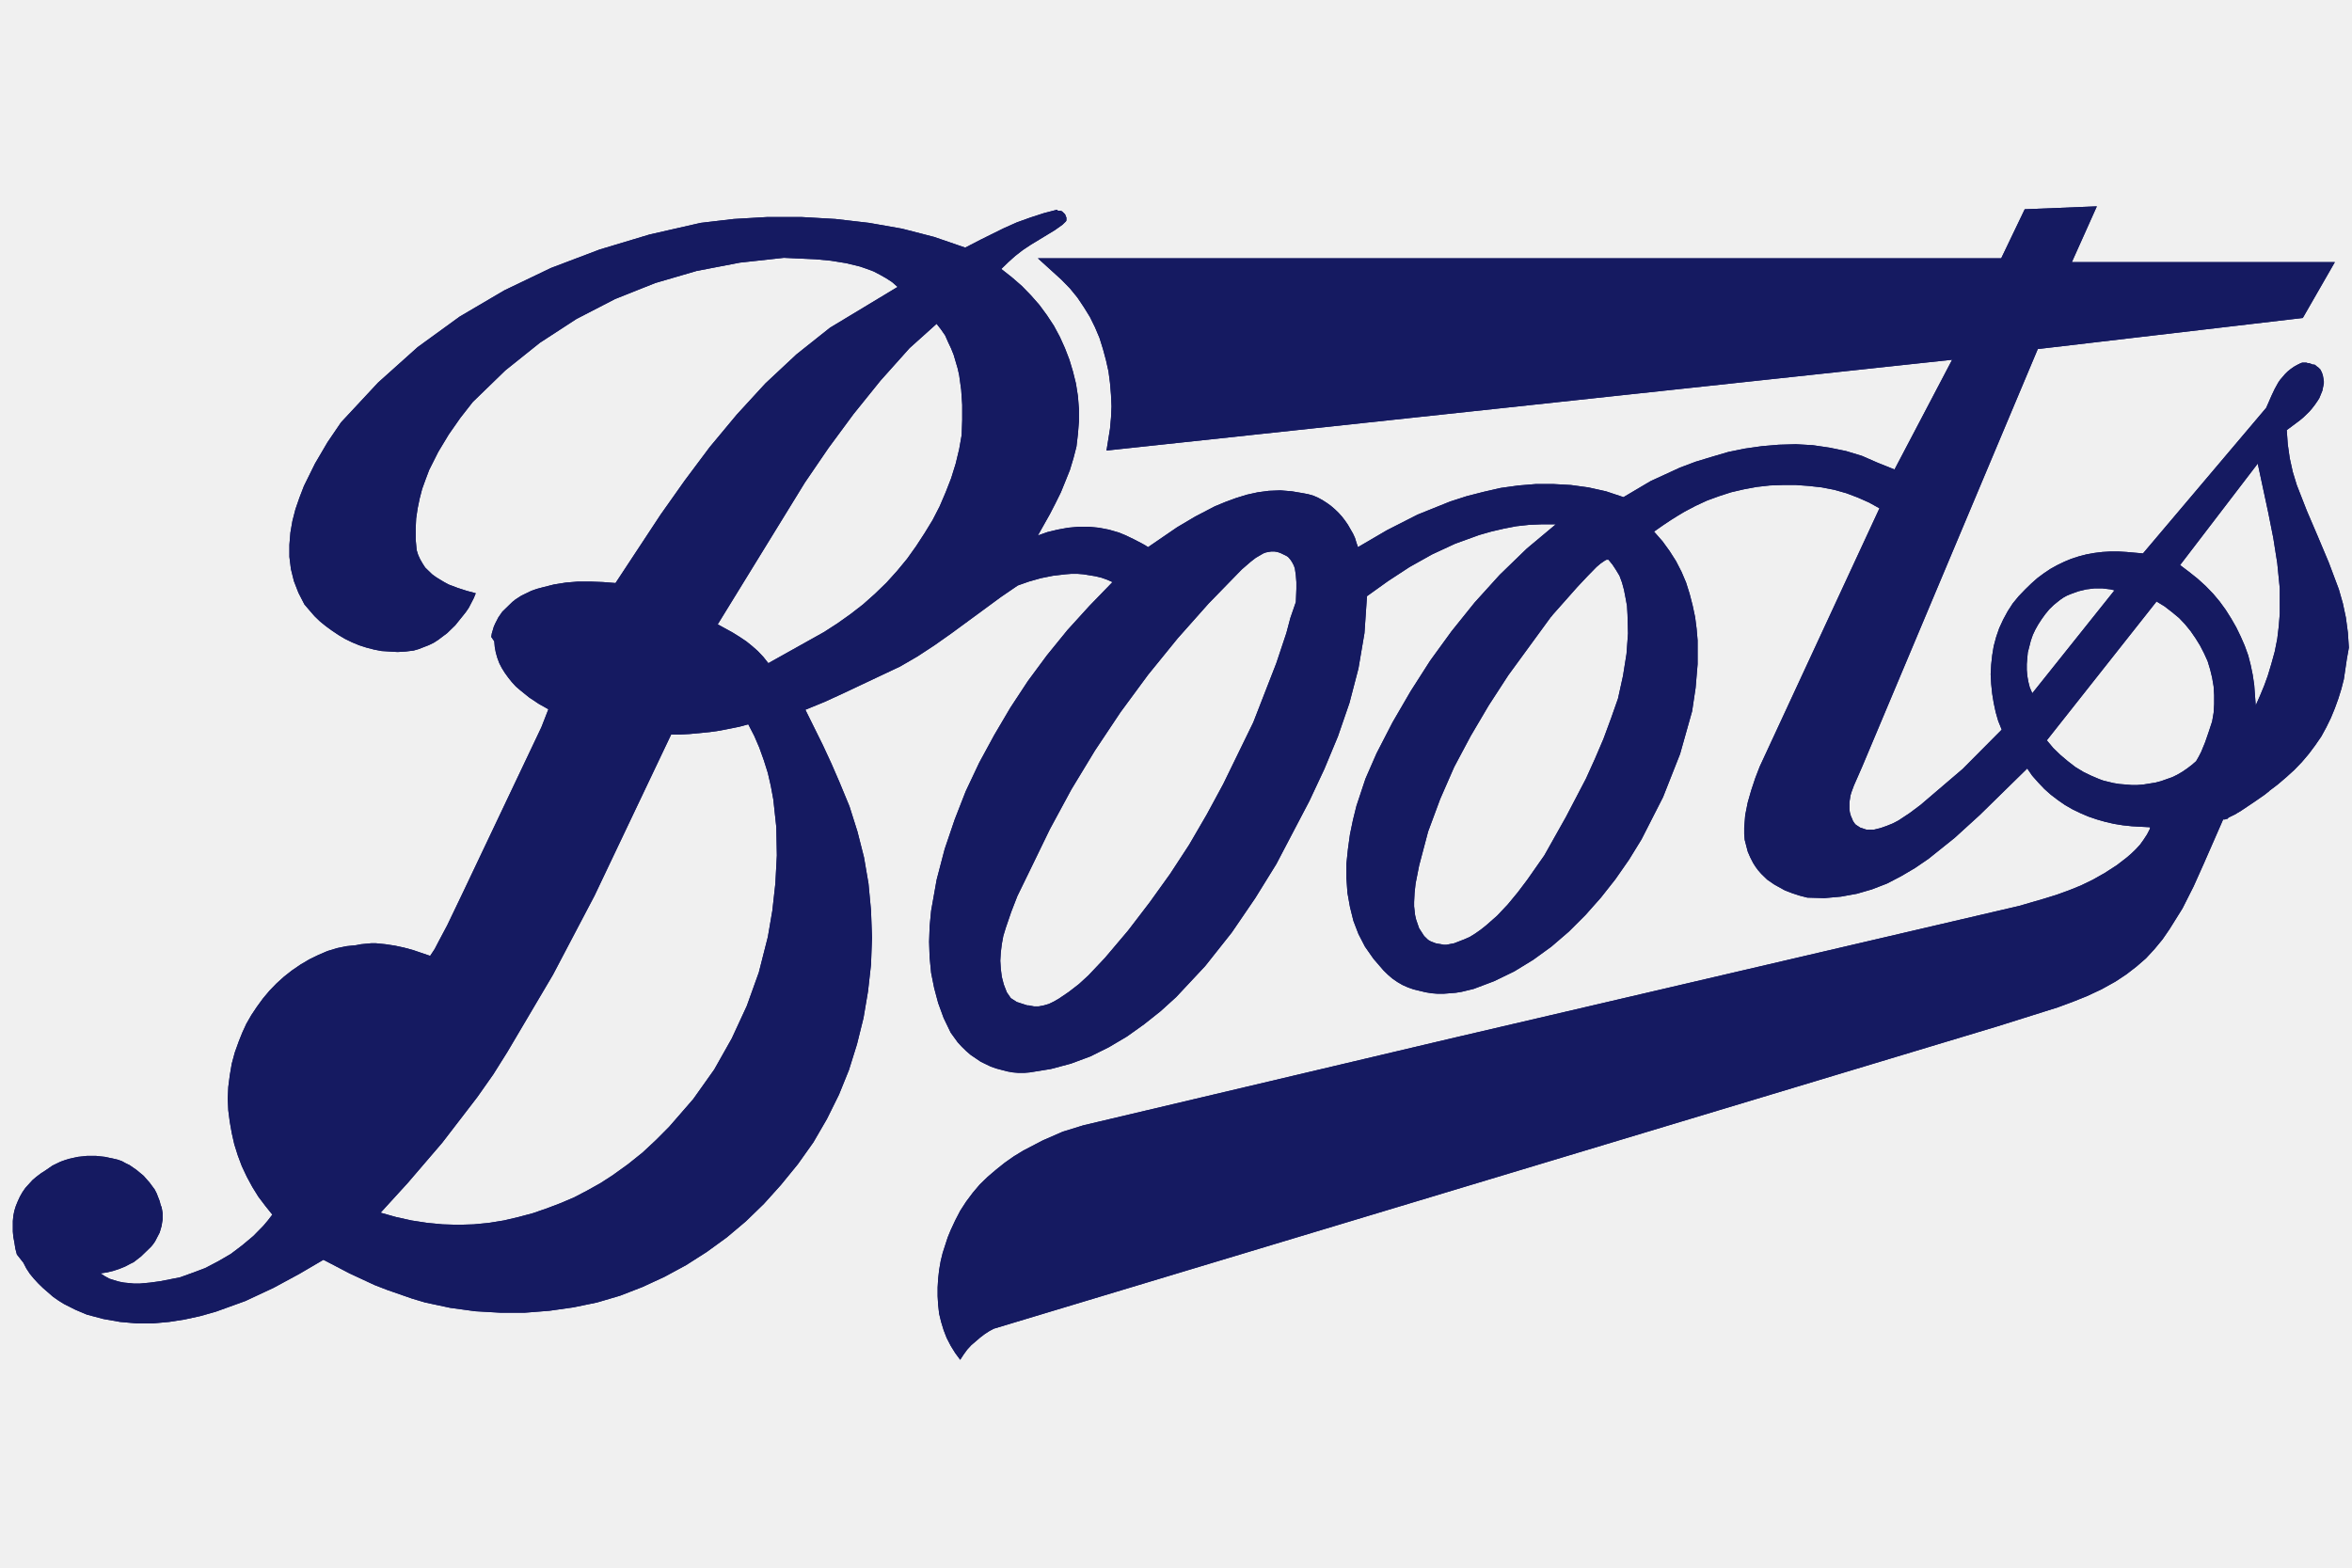
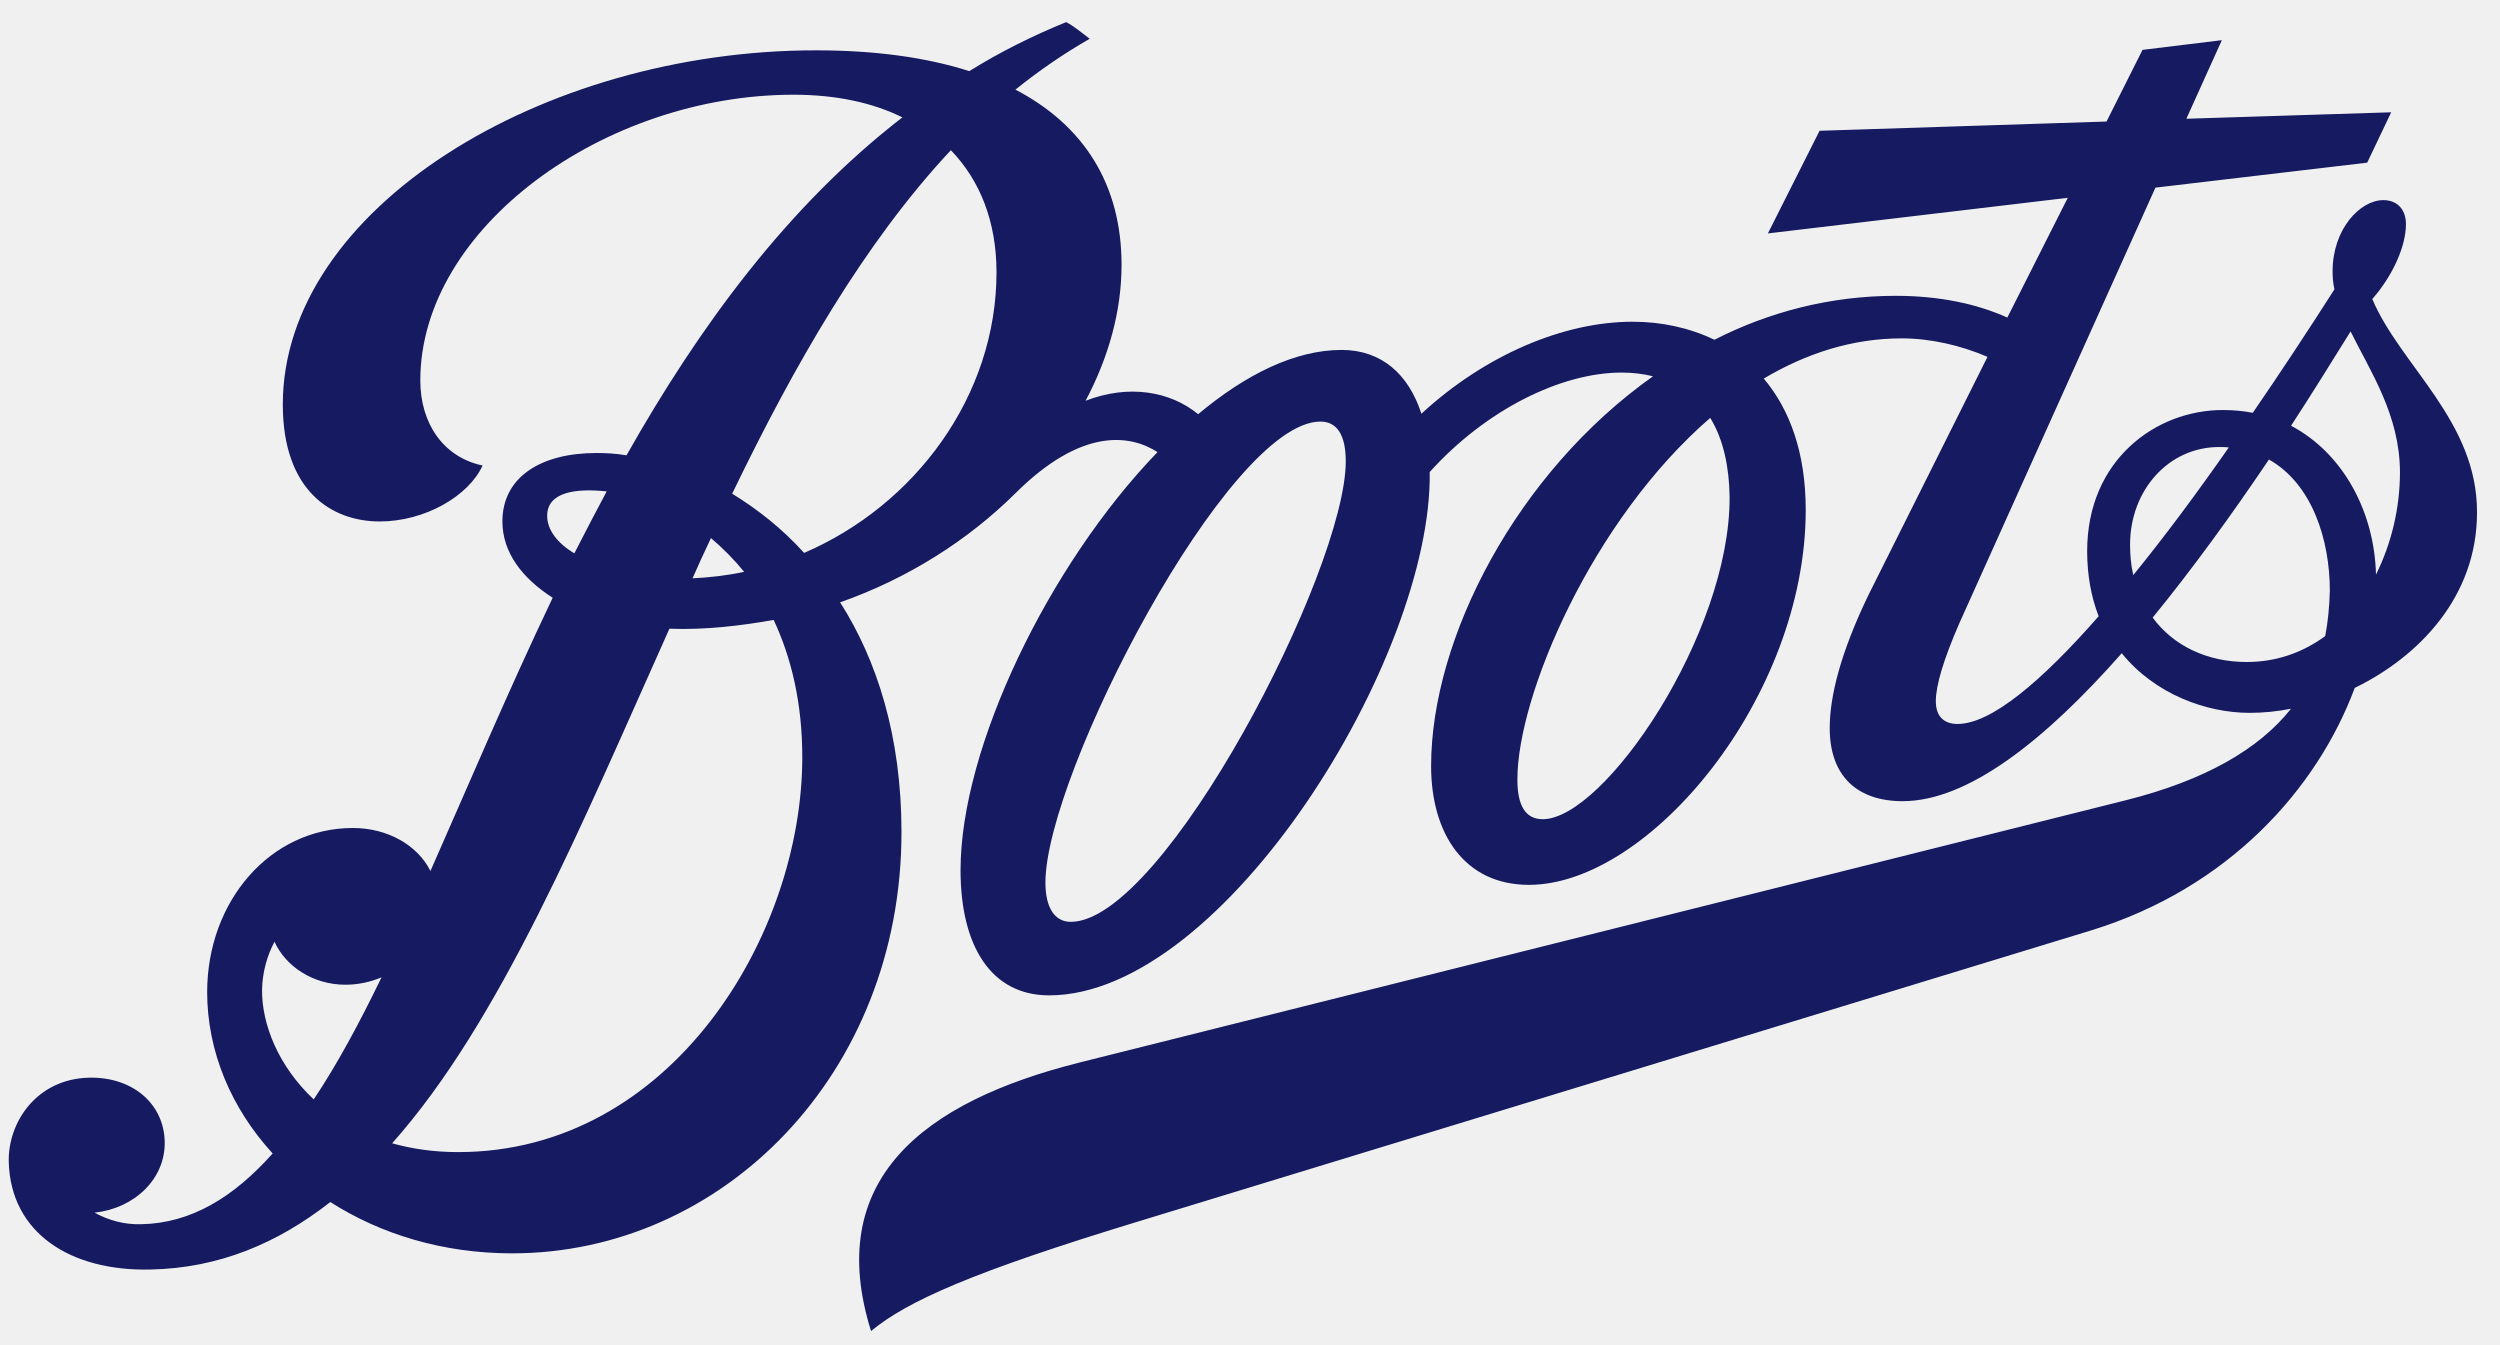
- <svg xmlns="http://www.w3.org/2000/svg" xmlns:xlink="http://www.w3.org/1999/xlink" width="150" height="100" viewBox="0 0 89 44">
-   <defs>
-     <path id="prefix__a" d="M78.97.265l-.947 2.113h9.952l-1.213 2.113-10.028 1.176-6.635 15.783-.209.478-.113.257-.095.257-.038.129-.038.257v.257l.019.129.038.129.057.128.019.055.076.11.037.037.057.037.057.037.057.037.057.018.057.018.057.019.057.018h.284l.076-.018.208-.055.209-.074.227-.092.209-.11.417-.276.417-.312 1.592-1.36 1.479-1.488-.133-.33-.095-.331-.075-.35-.057-.349-.038-.367-.02-.368.02-.367.038-.35.057-.348.094-.35.114-.33.152-.33.17-.313.19-.294.227-.276.247-.257.227-.22.228-.203.246-.183.247-.166.265-.147.266-.128.265-.11.284-.092.285-.074.303-.055.303-.037.304-.018h.303l.303.018.626.055 4.663-5.512.209-.478.113-.238.133-.24.076-.11.095-.11.094-.11.095-.092.114-.092.133-.092.132-.073.114-.055.057-.019h.152l.057.019h.056l.038.018.057.019.038.018h.057l.038.018.038.037.076.055.075.074.057.11.038.11.02.11.018.11v.092l-.019.092-.019.092-.019.092-.038.092-.075.184-.057.092-.114.165-.114.147-.095.11-.227.22-.133.11-.493.368.038.533.076.533.114.515.151.496.38.973.417.974.417.992.379 1.011.152.533.113.533.076.57.038.569-.076.422-.057.386-.057.386-.094.368-.114.367-.133.368-.151.367-.171.35-.19.348-.227.331-.247.33-.265.313-.284.294-.304.276-.322.275-.341.258v.018l-.038.018-.114.092-.398.276-.493.33-.246.147-.228.11-.019.02-.038.036h-.056l-.02.018h-.075l-.74 1.69-.379.846-.417.827-.493.79-.265.386-.303.367-.323.35-.36.312-.379.293-.417.276-.53.294-.55.257-.55.22-.55.203-2.275.716-37.99 11.447-.17.092-.17.11-.171.13-.17.146-.171.147-.152.166-.133.183-.132.202-.19-.257-.17-.275-.152-.294-.114-.294-.095-.313-.076-.312-.037-.33-.02-.332v-.33l.02-.331.037-.33.057-.332.076-.312.19-.588.113-.275.171-.368.19-.367.227-.35.247-.33.265-.313.303-.294.323-.275.322-.257.341-.24.36-.22.74-.386.758-.33.777-.24 13.914-3.288 21.497-5.016.948-.276.474-.147.455-.165.455-.184.455-.22.455-.258.455-.294.38-.294.17-.147.17-.165.152-.165.133-.184.132-.202.057-.11.057-.11v-.056l-.341-.018-.341-.019-.342-.036-.34-.055-.323-.074-.322-.092-.323-.11-.303-.129-.303-.147-.285-.165-.265-.184-.265-.202-.247-.22-.227-.24-.228-.256-.19-.276-1.8 1.764-.948.863-.986.79-.512.35-.53.312-.531.276-.569.22-.569.165-.606.11-.626.056-.644-.019-.285-.073-.284-.092-.284-.11-.266-.147-.132-.074-.266-.183-.114-.11-.113-.11-.114-.13-.095-.128-.095-.147-.113-.22-.095-.221-.057-.22-.057-.221-.019-.22v-.24l.038-.477.095-.478.132-.46.152-.459.17-.44 4.531-9.775-.398-.22-.417-.185-.436-.165-.455-.129-.474-.092-.492-.055-.493-.036h-.493l-.493.018-.493.055-.493.092-.474.11-.455.147-.455.166-.436.202-.417.22-.246.147-.266.166-.303.202-.341.239.322.367.266.367.246.386.208.405.171.404.133.422.114.441.094.441.057.441.038.441v.9l-.076.9-.132.883-.455 1.617-.645 1.635-.815 1.599-.474.771-.512.735-.55.698-.587.662-.626.625-.663.57-.683.495-.72.441-.758.368-.778.294-.227.055-.228.055-.227.037-.228.018-.227.018h-.227l-.228-.018-.227-.037-.228-.055-.227-.055-.209-.073-.208-.092-.19-.11-.19-.13-.17-.146-.17-.165-.38-.441-.322-.46-.247-.478-.19-.496-.132-.532-.095-.533-.038-.552v-.55l.057-.552.076-.551.114-.551.132-.533.342-1.03.417-.955.606-1.176.683-1.175.74-1.158.814-1.12.872-1.085.948-1.047 1.024-.992 1.1-.92h-.513l-.492.02-.493.054-.474.092-.474.11-.455.13-.91.33-.872.404-.853.478-.815.533-.796.57-.095 1.396-.228 1.34-.34 1.305-.437 1.268-.512 1.231-.568 1.213-1.252 2.389-.796 1.286-.89 1.304-1.005 1.268-1.1 1.176-.588.533-.625.496-.645.46-.682.404-.702.349-.739.275-.758.202-.796.129-.209.018h-.227l-.209-.018-.208-.037-.209-.055-.208-.055-.209-.073-.19-.092-.19-.092-.189-.129-.19-.128-.17-.147-.17-.166-.152-.165-.133-.184-.133-.184-.265-.55-.208-.57-.152-.57-.114-.57-.057-.588-.019-.588.02-.588.056-.587.209-1.176.303-1.158.38-1.12.416-1.066.512-1.085.569-1.047.606-1.029.664-1.01.72-.974.777-.956.834-.918.873-.9-.209-.092-.209-.074-.227-.055-.228-.037-.227-.037-.227-.018h-.228l-.227.018-.474.056-.455.091-.455.129-.417.147-.645.441-.625.46-1.252.918-.625.441-.645.423-.663.385-.702.331-1.44.68-.72.33-.721.295.663 1.341.323.698.303.698.38.92.302.955.247.973.17.993.095 1.01.038 1.03-.038 1.028-.113 1.01-.171 1.011-.246.992-.304.974-.379.937-.455.919-.512.882-.587.827-.645.79-.644.716-.683.662-.72.606-.759.551-.777.496-.815.441-.834.386-.853.331-.872.257-.891.184-.91.129-.929.073h-.929l-.948-.055-.947-.129-.948-.202-.493-.147-.474-.165-.474-.165-.474-.184-.948-.441-.986-.515-.91.533-.985.533-1.062.496-1.118.404-.588.166-.588.128-.587.092-.607.055h-.625l-.626-.055-.626-.11-.625-.165-.436-.184-.436-.22-.209-.13-.208-.146-.19-.166-.19-.165-.17-.165-.17-.184-.152-.184-.133-.202-.114-.22-.246-.313-.057-.22-.038-.24-.038-.201-.019-.202v-.405l.02-.202.037-.183.057-.184.076-.184.076-.165.094-.166.114-.165.266-.294.151-.129.17-.128.171-.11.133-.092.133-.092.151-.074.152-.073.152-.055.17-.055.171-.037.17-.037.171-.018.17-.019h.342l.17.019.171.018.17.037.172.037.151.036.152.055.133.074.151.073.266.184.132.11.133.11.114.13.113.128.095.129.095.128.076.147.114.294.038.147.037.092.02.11.018.11v.24l-.019.11-.019.128-.037.129-.038.128-.114.22-.057.111-.076.11-.076.092-.094.092-.095.092-.19.184-.095.073-.094.074-.095.073-.114.055-.208.11-.228.092-.227.074-.228.055-.246.037.17.11.17.092.172.055.19.055.189.037.19.018.189.019h.208L5.304 41l.399-.055.739-.147.512-.184.436-.165.493-.258.473-.275.436-.33.418-.35.379-.386.17-.202.17-.22-.265-.331-.265-.35-.227-.367-.209-.386-.19-.404-.151-.404-.133-.423-.095-.422-.075-.423-.057-.44-.02-.442.02-.44.057-.442.075-.44.114-.423.152-.423.132-.33.152-.331.19-.331.208-.312.228-.313.246-.294.266-.275.284-.258.303-.238.322-.221.342-.202.34-.165.342-.147.36-.11.36-.074.36-.037.19-.037.19-.018.19-.018h.189l.36.036.36.055.342.074.34.092.645.22.17-.257.153-.294.322-.606.625-1.305 2.939-6.192.265-.68-.36-.202-.36-.239-.341-.275-.171-.147-.152-.166-.132-.165-.133-.184-.114-.183-.095-.184-.075-.202-.057-.202-.038-.203-.02-.22-.113-.165.019-.129.076-.257.057-.129.057-.11.056-.11.076-.11.076-.11.284-.276.095-.092.114-.092.114-.074.113-.073.19-.092.19-.092.208-.073.209-.056.436-.11.455-.073.455-.037h.473l.474.018.474.037 1.706-2.59.91-1.287.948-1.268 1.024-1.23 1.08-1.177L29.76 5.87l1.27-1.01 2.559-1.544-.209-.184-.227-.147-.227-.128-.247-.129-.246-.092-.266-.092-.53-.128-.57-.092-.587-.055-1.194-.055-1.668.183-1.63.313-1.574.46-1.517.605-1.46.754-1.383.9-1.308 1.047-1.232 1.195-.474.606-.436.625-.398.661-.342.68-.132.35-.133.367-.095.367-.076.368-.057.385-.018.386v.404l.037.405.057.183.076.166.095.165.095.147.132.129.133.128.152.11.151.093.152.091.17.092.342.129.341.11.341.092-.075.184-.19.367-.114.166-.132.165-.133.165-.133.166-.152.147-.151.147-.17.128-.171.129-.171.11-.19.092-.19.073-.189.074-.19.055-.303.037-.303.018-.303-.018-.304-.019-.284-.055-.284-.073-.285-.092-.265-.11-.265-.129-.247-.147-.246-.165-.228-.166-.227-.183-.209-.202-.19-.22-.189-.221-.227-.441-.171-.441-.114-.46-.057-.46v-.458l.038-.46.076-.44.114-.442.152-.44.17-.442.417-.845.474-.808.512-.754 1.403-1.506 1.497-1.342 1.593-1.157 1.687-.992 1.763-.846 1.839-.698 1.895-.57 1.934-.44 1.251-.147 1.27-.074h1.29l1.288.074 1.27.147 1.252.22 1.213.313 1.175.404.607-.313.853-.422.493-.22.512-.184.511-.166.493-.128.02.018.018.018h.095l.038.019h.019l.019.018.038.037.019.018.038.037.019.037.019.055.018.037v.11l-.018.037-.02.018-.018.018-.02.019-.018.018-.038.037-.02.018-.284.202-.303.184-.606.368-.304.202-.284.22-.266.239-.265.257.398.313.38.33.34.35.323.367.284.386.266.404.227.423.19.422.17.441.133.441.114.46.075.477.038.478v.478l-.038.477-.056.478-.114.441-.133.441-.17.423-.171.422-.209.423-.208.404-.455.808.36-.128.38-.092.397-.073.398-.037h.399l.19.018.189.019.19.036.189.037.19.055.189.055.265.11.304.147.284.147.133.074.113.073 1.1-.753.682-.404.74-.386.398-.165.398-.147.417-.129.417-.092.417-.055.436-.018.436.036.436.074.19.037.19.055.17.073.17.092.171.11.152.11.151.13.133.128.133.147.113.147.114.165.095.166.095.165.076.165.056.184.057.165 1.1-.643 1.156-.588 1.232-.496.626-.202.645-.165.644-.147.664-.092.663-.055h.664l.663.037.664.091.663.147.663.221 1.024-.606 1.119-.515.587-.22.607-.184.625-.184.626-.128.645-.092.644-.055.645-.019.644.037.626.092.625.128.607.184.588.257.644.258 2.18-4.153-16.928 1.82-15.071 1.616.133-.827.038-.422.019-.423-.02-.44-.037-.442-.057-.44-.095-.423-.114-.423-.132-.423-.171-.404-.19-.386-.227-.367-.246-.368-.285-.349-.322-.33-.891-.809H75.35l.89-1.856 2.73-.11zM27.94 19.87l-.341.092-.36.073-.38.074-.379.055-.758.073-.36.019h-.341l-2.9 6.1-1.574 2.995-1.725 2.921-.531.846-.607.863-1.327 1.727-1.308 1.525-1.023 1.121.587.165.588.13.588.09.587.056.588.018.588-.018.568-.055.569-.092.55-.129.55-.147.53-.183.531-.202.512-.22.493-.258.493-.276.455-.294.587-.422.55-.441.512-.478.493-.496.91-1.047.796-1.121.663-1.176.569-1.231.455-1.268.341-1.341.17-.992.115-1.03.056-1.065L29 23.765l-.113-1.047-.095-.515-.114-.496-.151-.477-.171-.478-.19-.441-.227-.441zm19.905-6.541h-.114l-.114.018-.095.019-.094.036-.285.166-.19.147-.34.294-1.252 1.286-1.175 1.323-1.119 1.378-1.042 1.415-.967 1.451-.891 1.47-.815 1.507-.74 1.525-.492 1.01-.228.588-.208.607-.095.312-.057.312-.038.313-.019.312.02.312.037.294.076.294.114.294.151.22.057.038.114.073.057.037.057.018.113.037.057.018.057.019.057.018.057.018h.057l.095.019.094.018h.19l.19-.037.189-.055.19-.092.19-.11.378-.257.38-.294.36-.33.625-.662.872-1.03.815-1.065.778-1.084.72-1.102.663-1.14.626-1.157 1.137-2.334.872-2.241.38-1.14.151-.569.209-.606.019-.496v-.258l-.02-.257-.037-.257-.038-.11-.057-.11-.057-.092-.076-.092-.038-.037-.056-.037-.114-.055-.114-.055-.114-.037-.113-.018zm12.644.312h-.076l-.038.019-.057.036-.133.092-.151.129-.341.349-.38.404-.7.79-.228.257-.057.074-.02.018-1.61 2.205-.74 1.14-.682 1.157-.626 1.176-.53 1.213-.456 1.23-.34 1.287-.134.68-.038.349-.018.349v.165l.037.33.038.166.057.166.057.165.19.294.075.073.076.074.095.055.095.037.095.037.094.018.114.018.095.019h.114l.095-.019.094-.018.095-.018.095-.037.095-.037.094-.037.095-.036.209-.092.208-.129.209-.147.208-.165.417-.368.398-.422.38-.46.36-.477.644-.92.815-1.45.759-1.452.341-.754.322-.753.285-.772.265-.753.19-.863.132-.827.057-.772-.019-.717-.019-.33-.057-.313-.057-.294-.075-.275-.095-.257-.133-.221-.133-.202-.151-.184zm20.739 1.58l-4.152 5.255.246.294.266.257.284.24.285.22.303.184.303.147.303.128.152.055.152.037.227.055.228.037.227.018.228.019h.227l.228-.019.227-.036.228-.037.208-.055.209-.074.208-.073.19-.092.19-.11.189-.129.17-.129.171-.147.095-.165.095-.184.151-.367.133-.386.133-.404.057-.331.019-.33v-.331l-.02-.331-.056-.331-.076-.312-.095-.313-.133-.294-.151-.294-.17-.275-.19-.276-.209-.257-.227-.239-.266-.22-.284-.22-.303-.185zm3.829-5.218l-2.938 3.84.34.258.323.257.303.275.285.294.246.294.228.313.208.33.19.331.17.35.152.348.133.368.094.367.076.368.057.386.057.771.17-.385.152-.368.133-.367.133-.441.132-.478.095-.478.057-.478.038-.477v-.956l-.095-.955-.151-.956-.19-.955-.398-1.856zm-5.877 4.722h-.303l-.152.019-.151.018-.152.037-.152.036-.303.11-.133.056-.132.073-.133.092-.114.092-.114.092-.17.165-.152.184-.133.184-.132.202-.114.202-.095.202-.076.22-.056.221-.057.22-.02.221-.018.22v.221l.019.22.038.221.056.22.095.221 3.11-3.895-.152-.037-.152-.018-.152-.019zM35.067 4.711l-1.024.92-1.1 1.23L31.92 8.13l-.948 1.286-.891 1.305-3.298 5.365.568.312.266.166.246.165.228.184.208.183.209.221.19.239 2.103-1.176.512-.33.493-.35.474-.367.455-.405.436-.422.398-.441.38-.46.34-.477.323-.496.303-.496.265-.515.228-.533.208-.533.171-.55.133-.552.094-.533.02-.57v-.57l-.038-.569-.076-.55-.057-.258-.152-.515-.095-.238-.113-.24-.114-.257-.152-.22-.17-.22z" />
-   </defs>
-   <g fill="none" fill-rule="evenodd" transform="translate(.376 -.123)">
-     <mask id="prefix__b" fill="#fff">
-       <use xlink:href="#prefix__a" />
-     </mask>
-     <use fill="#151A61" fill-rule="nonzero" xlink:href="#prefix__a" />
-     <g fill="#151A61" mask="url(#prefix__b)">
-       <path d="M0 0H89.33V48.243H0z" transform="translate(0 -2.471)" />
-     </g>
-   </g>
+ <svg xmlns="http://www.w3.org/2000/svg" width="106" height="57" viewBox="0 0 106 57">
+   <path fill="#151A61" d="M100.584 12.68c.88-1 1.428-2.254 1.428-3.175 0-.628-.372-1.02-.958-1.02-.978 0-2.152 1.216-2.152 3.02 0 .254.02.509.078.764-1.115 1.744-2.289 3.528-3.462 5.234-.411-.079-.822-.118-1.272-.118-2.836 0-5.75 2.117-5.75 5.98 0 1.038.175 1.96.488 2.763-2.425 2.764-4.557 4.568-5.985 4.568-.568 0-.92-.314-.92-.96 0-.687.333-1.785.998-3.314L91.39 7.956l8.979-1.059 1.017-2.136-8.685.274 1.506-3.332-3.364.411-1.526 3.039-12.167.392-2.191 4.352 12.715-1.51-2.563 5.078c-1.31-.589-2.895-.922-4.734-.922-2.777 0-5.379.686-7.687 1.863-1.057-.51-2.25-.765-3.463-.765-2.934 0-6.26 1.411-8.959 3.901-.547-1.686-1.701-2.705-3.384-2.705-1.975 0-4.068 1.039-6.083 2.725-1.194-.98-2.954-1.275-4.773-.569.978-1.843 1.526-3.803 1.526-5.763 0-3.411-1.604-5.92-4.5-7.43.998-.804 2.054-1.529 3.15-2.156-.411-.314-.665-.53-.998-.706-1.447.588-2.817 1.274-4.108 2.078-1.838-.588-4.01-.882-6.514-.882-11.6 0-22.593 6.724-22.593 15.016 0 3.666 2.074 4.96 4.108 4.96 1.917 0 3.775-1.079 4.362-2.372-1.663-.353-2.64-1.784-2.64-3.607 0-6.47 7.804-12.115 15.824-12.115 1.8 0 3.345.333 4.617.96-4.87 3.764-8.607 8.861-11.698 14.33-.45-.078-.88-.098-1.29-.098-2.309 0-3.972 1-3.972 2.902 0 1.313.841 2.41 2.132 3.234-1.897 3.98-3.58 7.96-5.183 11.586-.548-1.098-1.82-1.823-3.287-1.823-3.52 0-6.18 3.117-6.18 6.959 0 2.51 1.016 4.92 2.777 6.841-1.663 1.863-3.463 2.96-5.575 3-.704.02-1.37-.157-1.976-.49 1.663-.177 3.013-1.412 2.973-3.02-.039-1.607-1.369-2.744-3.208-2.704-2.25.058-3.442 1.92-3.404 3.567.079 3.039 2.641 4.646 6.006 4.568 2.915-.059 5.399-1.117 7.629-2.862 2.113 1.352 4.753 2.176 7.707 2.176 8.94 0 16.51-7.626 16.51-17.859 0-4.058-1.037-7.292-2.602-9.743 2.895-1.02 5.438-2.646 7.433-4.626 2.778-2.764 4.832-2.51 6.025-1.745-4.616 4.783-8.352 12.527-8.352 17.722 0 3.215 1.29 5.312 3.755 5.312 7.414 0 16.256-14.33 16.138-22.19 2.387-2.647 5.575-4.216 8.138-4.216.489 0 .939.06 1.33.157-5.79 4.097-9.409 11.115-9.409 16.526 0 2.862 1.409 5.038 4.147 5.038 5.106 0 11.737-7.96 11.737-15.898 0-2.431-.685-4.274-1.78-5.568 1.78-1.058 3.736-1.705 5.849-1.705 1.212 0 2.504.294 3.638.784l-5.047 10.096c-1.193 2.47-1.643 4.312-1.643 5.645 0 2.059 1.193 3.098 3.09 3.098 2.778 0 6.045-2.588 9.292-6.273 1.409 1.744 3.6 2.528 5.419 2.528.587 0 1.174-.058 1.76-.176-1.369 1.725-3.658 3.039-7.003 3.881L45.793 45.046c-6.73 1.685-10.856 5.018-8.861 11.39 1.545-1.275 4.303-2.51 11.463-4.686l40.237-12.291c5.888-1.804 9.624-6.038 11.209-10.292 2.738-1.333 5.184-3.882 5.184-7.43.02-3.881-3.248-6.234-4.44-9.057zm-70.44 10.135c.489.412.978.902 1.408 1.431-.723.157-1.447.236-2.19.275.254-.569.508-1.137.782-1.706zm-6.944-.94c0-1.02 1.213-1.177 2.523-1.04-.47.883-.92 1.745-1.37 2.627-.723-.431-1.153-1-1.153-1.588zm-9.898 24.739c-1.487-1.392-2.21-3.176-2.191-4.666.02-.745.215-1.43.528-2.019.47 1.04 1.624 1.823 3.012 1.823.548 0 1.057-.117 1.526-.313-.939 1.94-1.878 3.685-2.875 5.175zm6.122 2.235c-1.036 0-1.956-.138-2.797-.373 4.597-5.175 8.02-13.487 11.756-21.818 1.565.058 3.091-.138 4.421-.373.744 1.588 1.213 3.51 1.213 5.822 0 7.528-5.536 16.742-14.593 16.742zm14.671-25.406c-.939-1.04-1.995-1.863-3.051-2.51 2.64-5.469 5.594-10.625 9.272-14.565 1.252 1.294 1.936 3.058 1.936 5.175 0 5.254-3.462 9.88-8.157 11.9zm11.307 15.643c-.704 0-1.076-.627-1.076-1.666 0-4.568 7.746-19.545 11.658-19.545.744 0 1.076.628 1.076 1.686 0 4.627-7.707 19.525-11.658 19.525zm20.011-4.352c-.743 0-1.076-.588-1.076-1.686 0-3.548 3.15-10.978 8.177-15.33.567.922.802 2.098.821 3.333.04 5.822-5.32 13.683-7.922 13.683zm25.038-10.35c-.097-.412-.136-.843-.136-1.294 0-2.294 1.623-4.136 3.775-4.136.137 0 .274 0 .41.02-1.369 1.96-2.738 3.802-4.049 5.41zm8.138 2.587c-.939.686-2.054 1.098-3.325 1.098-1.683 0-3.11-.686-3.991-1.882 1.682-2.058 3.345-4.352 4.93-6.704 1.838 1.039 2.582 3.41 2.582 5.567-.02.686-.079 1.314-.196 1.921zm2.152-2.607c-.059-2.627-1.37-5.136-3.6-6.312.88-1.353 1.722-2.706 2.524-4 .84 1.706 2.093 3.549 2.093 5.98 0 1.529-.372 3.038-1.017 4.332z" />
</svg>
